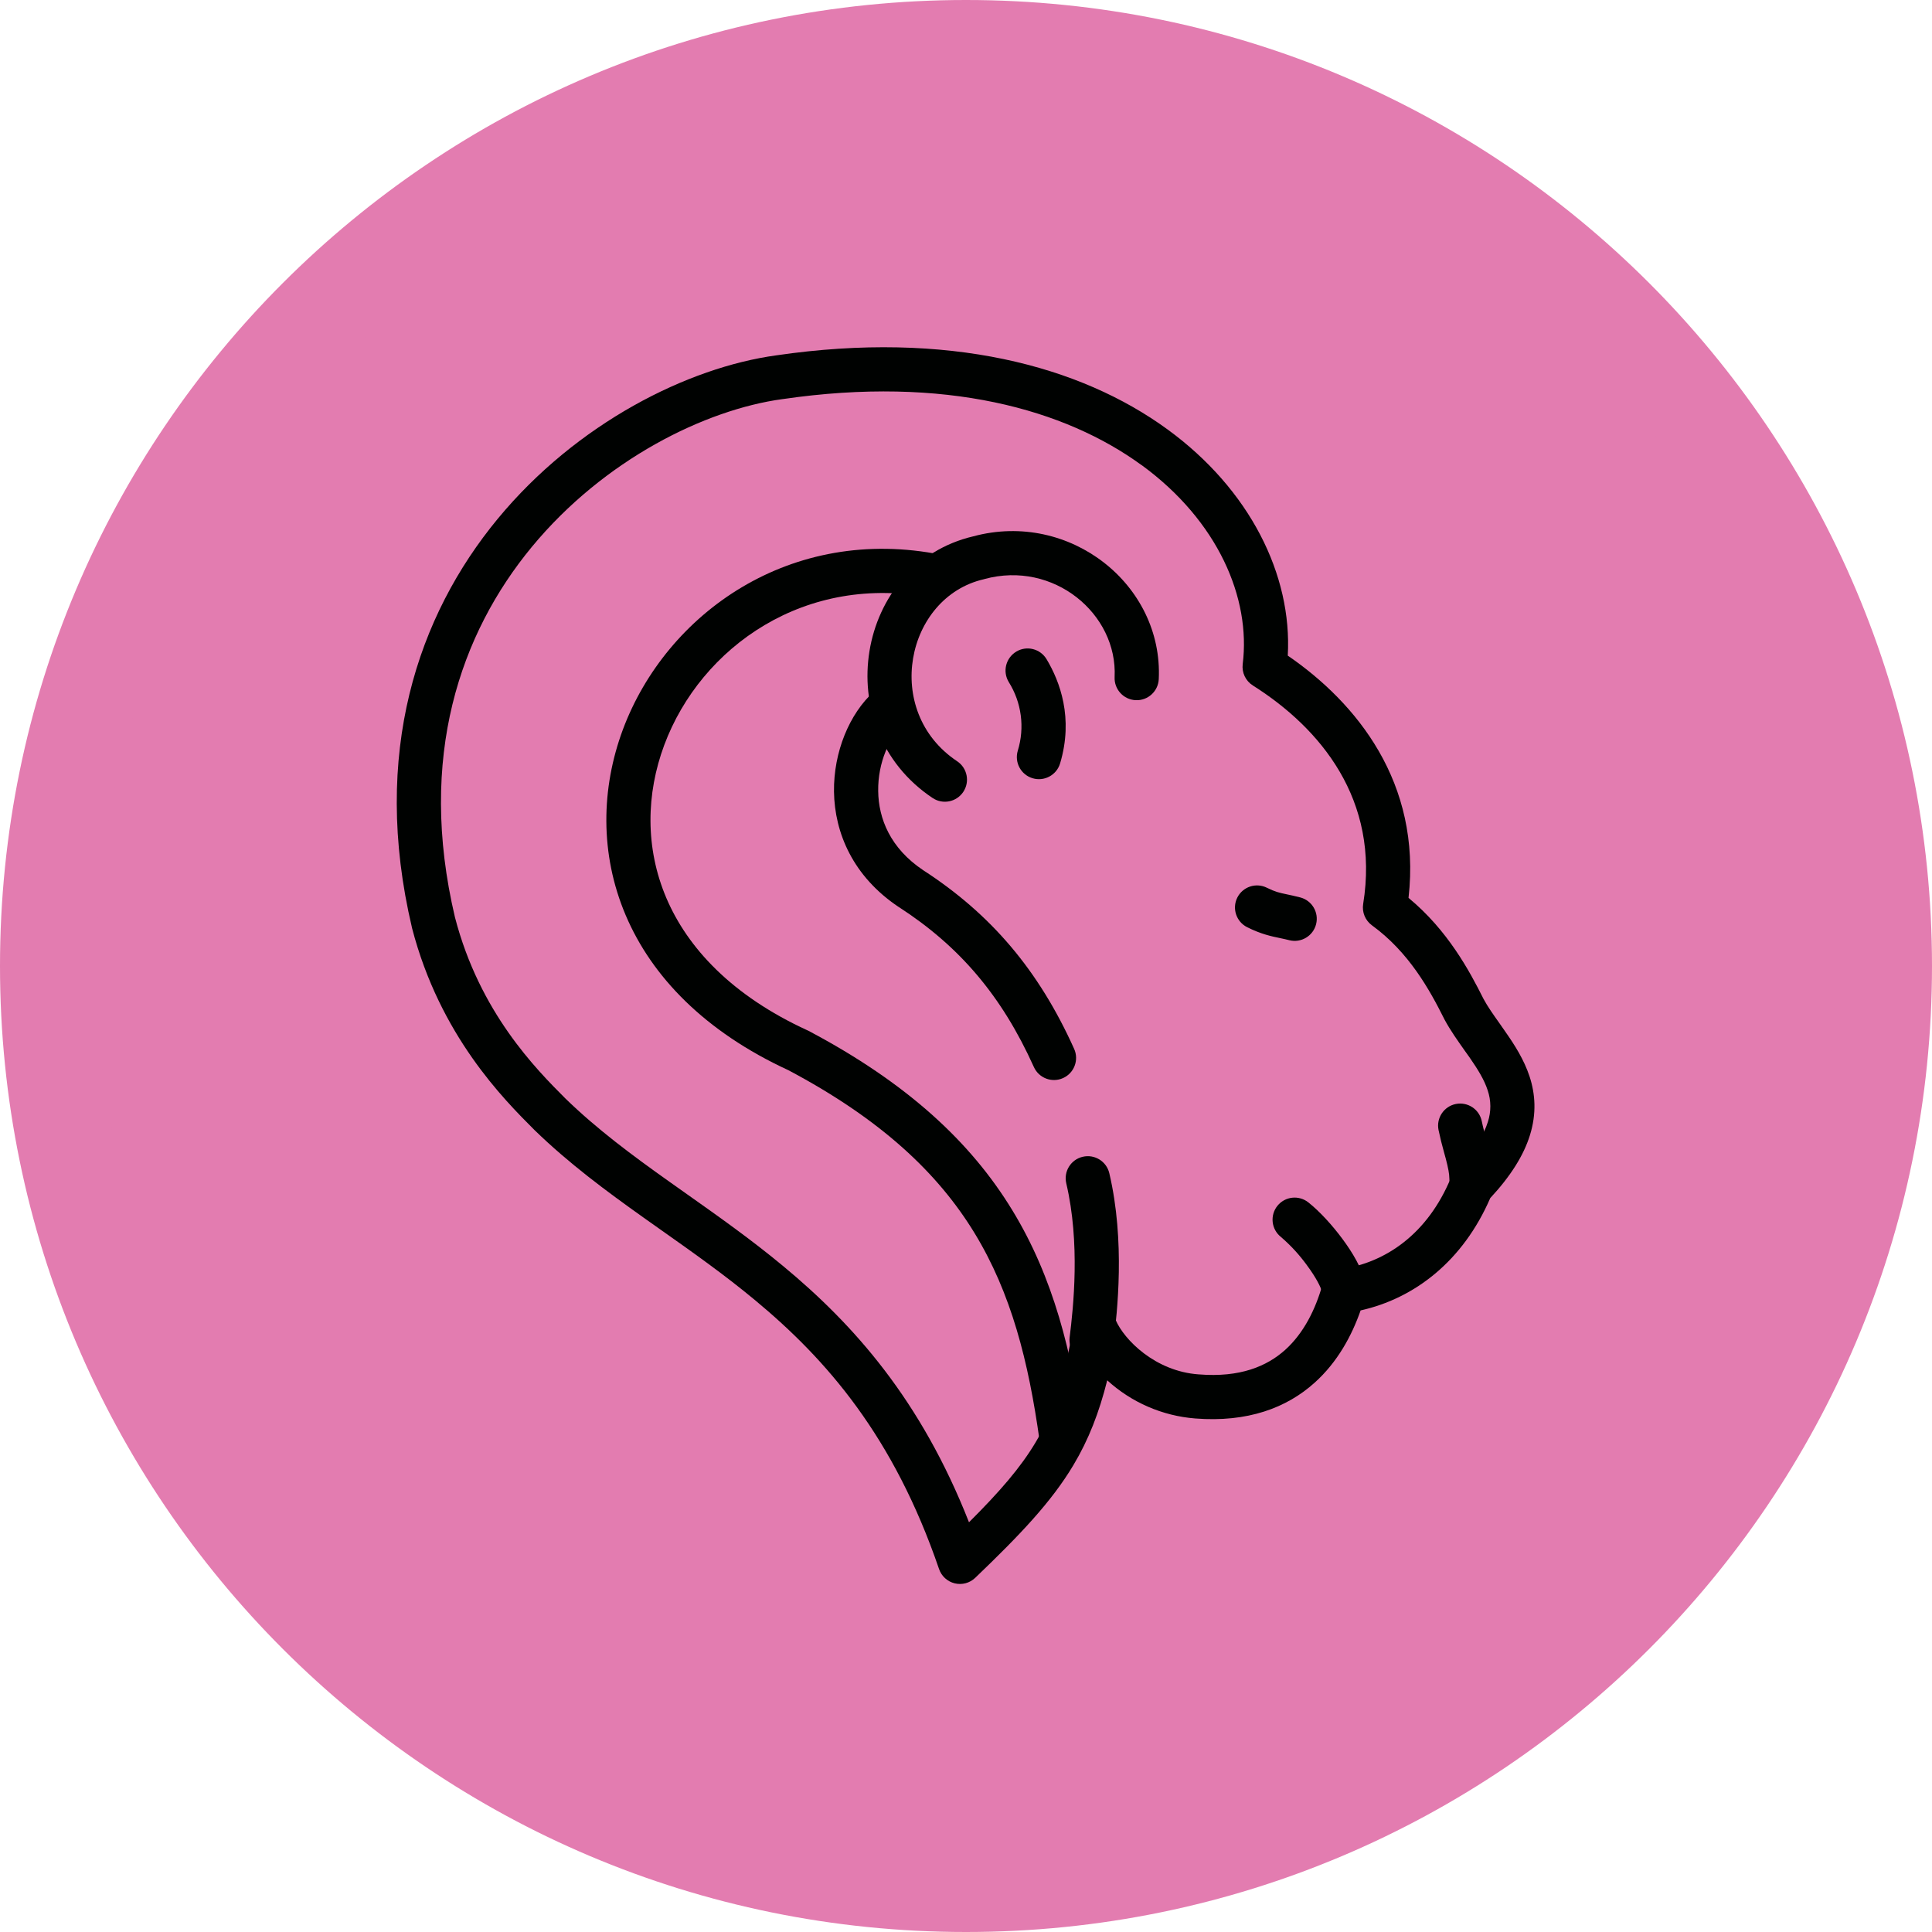
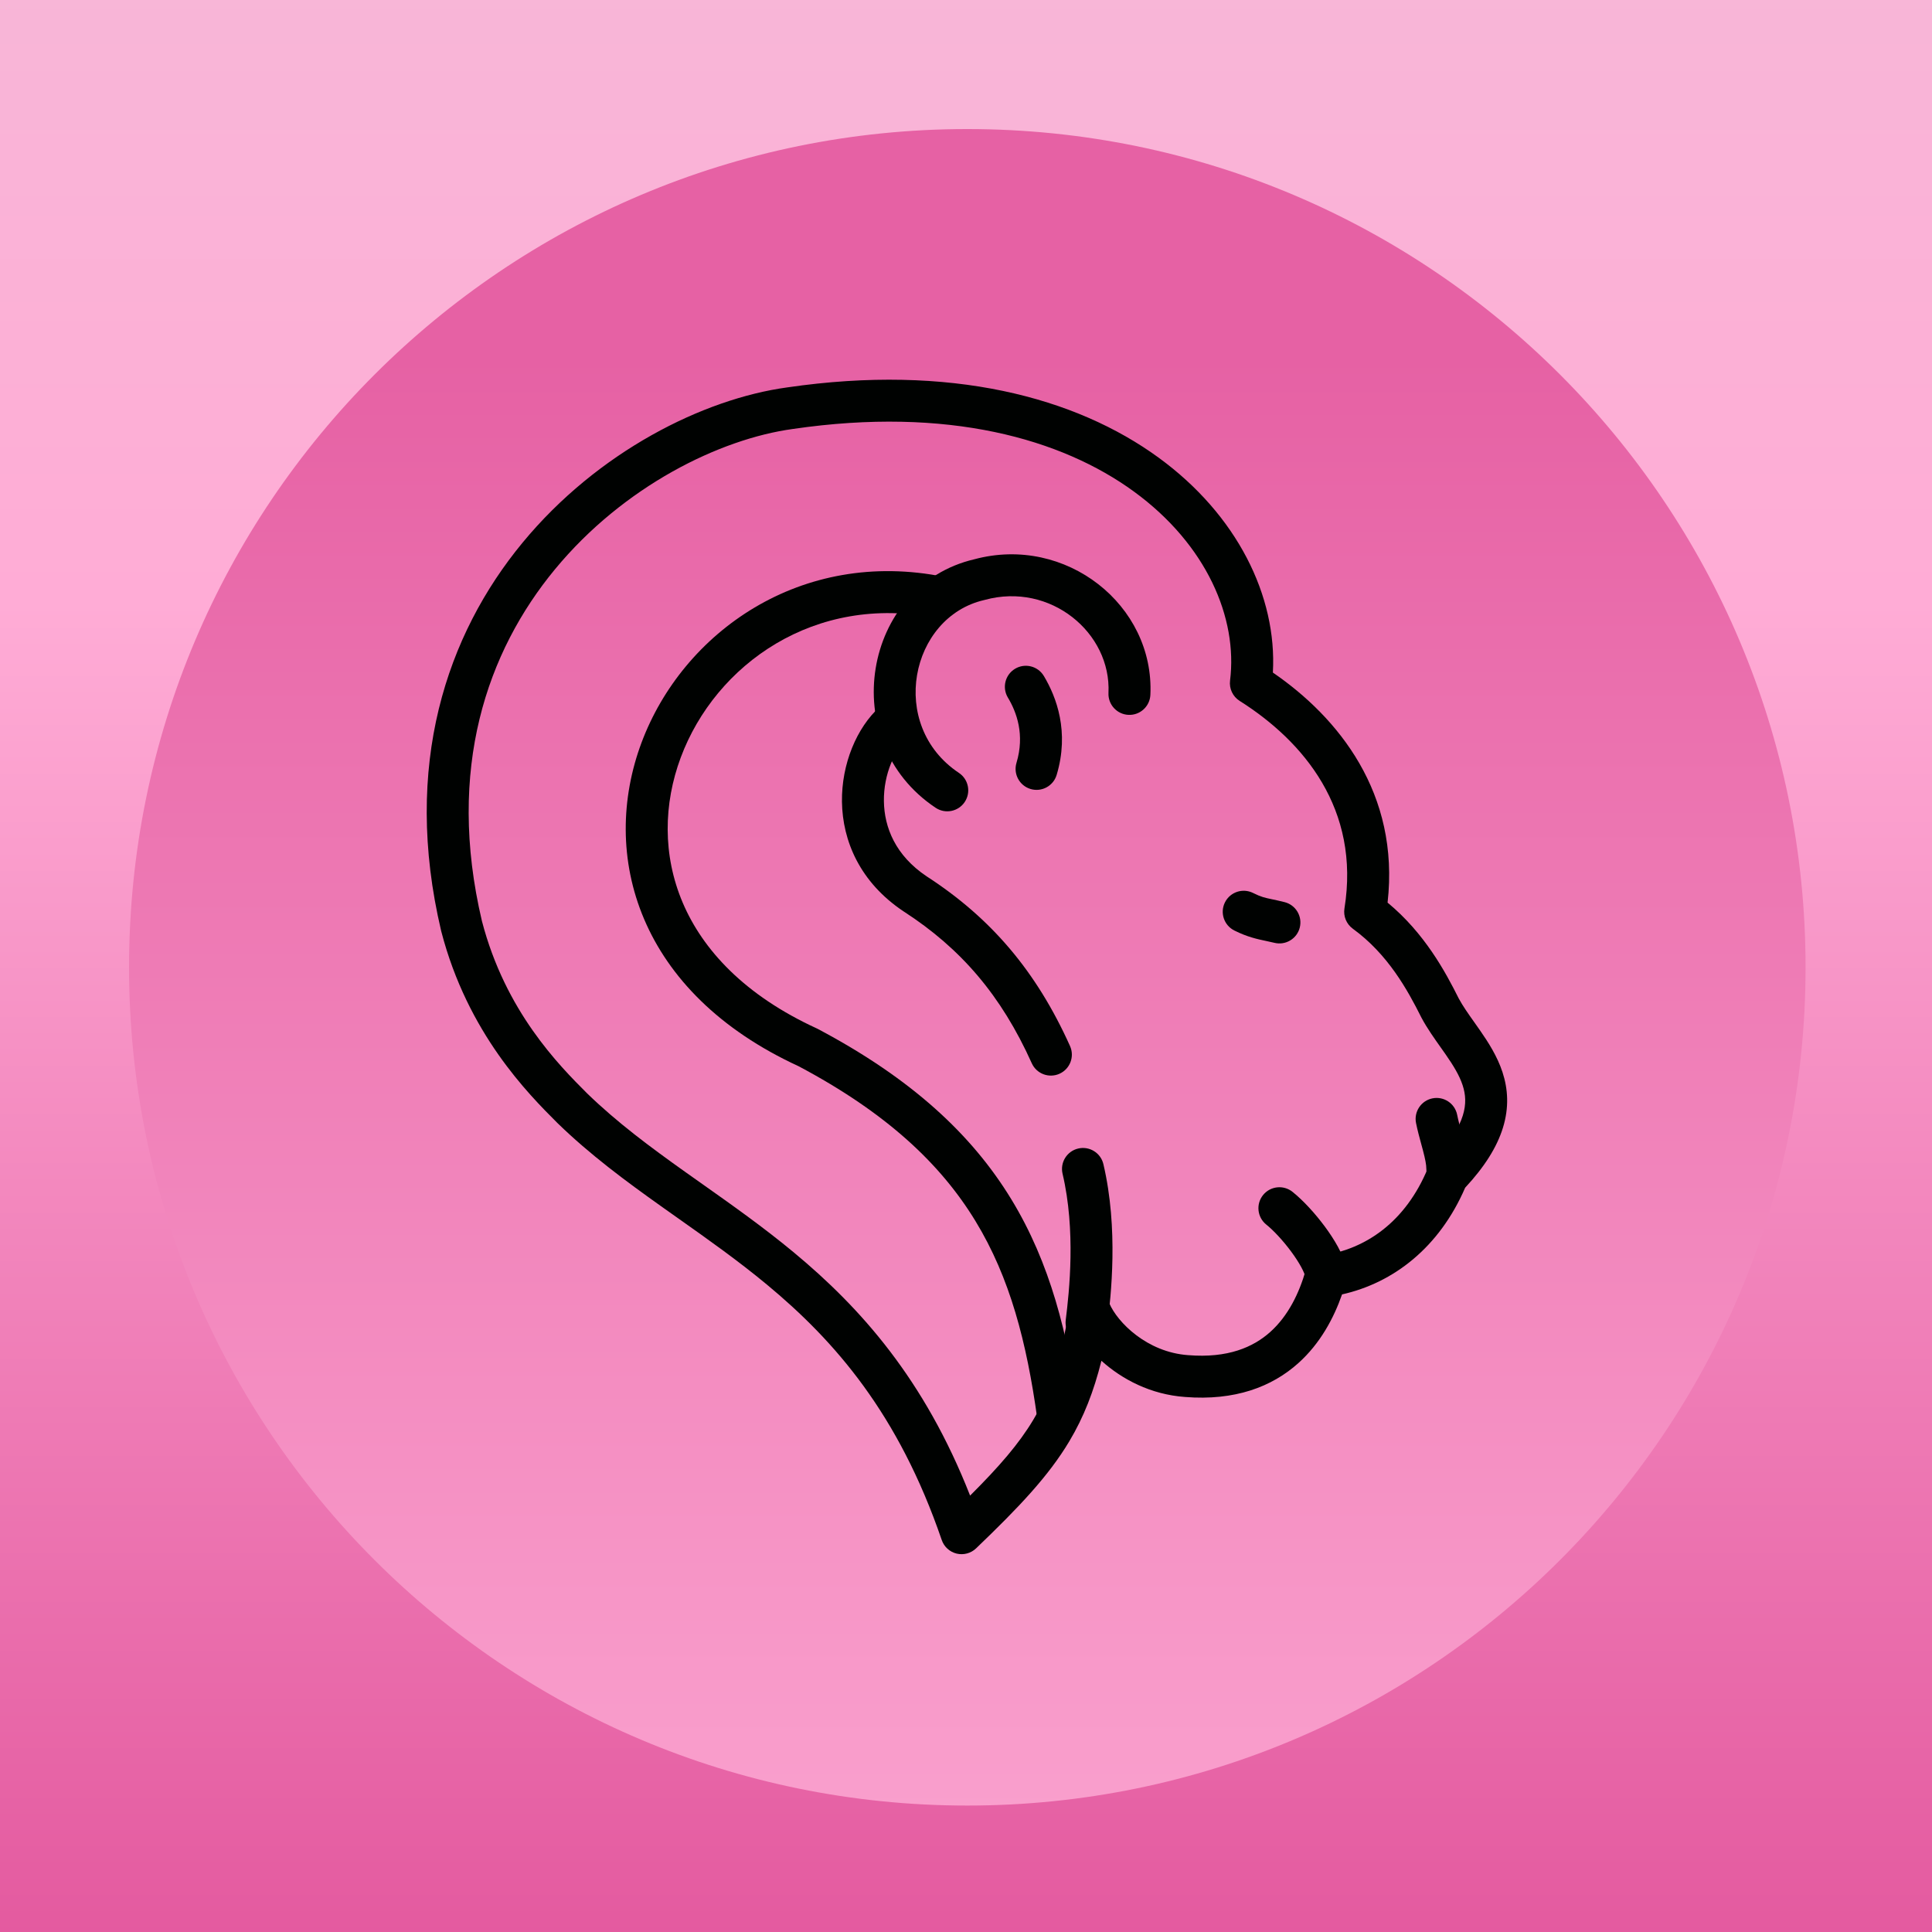
- <svg xmlns="http://www.w3.org/2000/svg" width="40" height="40" viewBox="0 0 40 40" fill="none">
-   <rect x="1" y="1" width="38" height="38" rx="19" fill="#E37CB0" stroke="#E37CB0" stroke-width="2" />
-   <path fill-rule="evenodd" clip-rule="evenodd" d="M26.662 13.574c1.425.977 2.77 2.63 2.5 5.016.809.667 1.261 1.509 1.552 2.09.09.167.203.325.334.51.042.06.086.121.131.188.178.255.374.56.489.909.119.363.147.767.008 1.215-.13.418-.398.847-.822 1.303-.566 1.307-1.567 2.076-2.684 2.326-.181.517-.474 1.067-.953 1.497-.578.52-1.386.825-2.471.74a3.06 3.06 0 01-1.822-.79c-.169.671-.384 1.226-.7 1.755-.453.759-1.098 1.438-2.033 2.334a.457.457 0 01-.749-.182c-.941-2.748-2.326-4.336-3.81-5.567-.63-.523-1.276-.98-1.928-1.44l-.38-.269c-.773-.55-1.547-1.122-2.255-1.81l-.005-.004-.004-.005c-.634-.634-1.952-1.952-2.529-4.175l-.002-.01c-.852-3.61.122-6.461 1.776-8.464 1.638-1.984 3.94-3.134 5.768-3.384 3.558-.519 6.292.214 8.1 1.534 1.704 1.243 2.583 3.013 2.489 4.683zM23.635 9.63c-1.579-1.152-4.06-1.86-7.432-1.367H16.2c-1.597.218-3.693 1.249-5.189 3.06-1.479 1.791-2.374 4.35-1.592 7.667.512 1.972 1.677 3.142 2.29 3.756.654.635 1.378 1.172 2.147 1.718l.37.262c.652.461 1.33.94 1.99 1.488 1.465 1.214 2.85 2.77 3.846 5.303.642-.64 1.068-1.134 1.378-1.653.377-.632.598-1.33.788-2.432a.457.457 0 01.871-.102c.175.407.816 1.06 1.715 1.125h.004c.86.07 1.414-.17 1.79-.507.388-.35.628-.843.77-1.343a.457.457 0 01.375-.327c.926-.132 1.805-.723 2.29-1.901a.457.457 0 01.092-.142c.398-.416.588-.746.669-1.005a1.033 1.033 0 00-.004-.659c-.07-.215-.2-.426-.37-.672a16.388 16.388 0 00-.107-.15c-.138-.196-.296-.417-.416-.641l-.006-.012c-.307-.614-.734-1.383-1.495-1.937a.457.457 0 01-.183-.443c.349-2.162-.888-3.642-2.284-4.524a.457.457 0 01-.21-.443c.17-1.363-.508-2.962-2.093-4.12z" fill="#000201" />
-   <path fill-rule="evenodd" clip-rule="evenodd" d="M23.077 14.018c.063-1.31-1.264-2.419-2.693-2.03l-.009.003-.008.002c-1.611.372-2.105 2.732-.55 3.768a.457.457 0 11-.508.761c-2.18-1.453-1.588-4.849.843-5.418 1.995-.538 3.932 1 3.839 2.957a.457.457 0 01-.914-.043z" fill="#000201" />
-   <path fill-rule="evenodd" clip-rule="evenodd" d="M21.04 13.491a.457.457 0 01.628.157c.275.459.562 1.216.28 2.158a.457.457 0 11-.876-.263 1.721 1.721 0 00-.188-1.424.457.457 0 01.157-.628zM30.141 22.857a.457.457 0 01.538.358c.026.127.058.247.095.38l.045.168c.049.185.103.412.103.632a.457.457 0 01-.915 0c0-.09-.024-.215-.072-.4l-.036-.131a7.098 7.098 0 01-.116-.47.457.457 0 01.358-.537zM26.447 24.966a.457.457 0 01.642-.071c.235.187.495.472.705.756.2.27.41.611.47.913a.457.457 0 01-.896.179c-.018-.088-.119-.291-.309-.547a3.4 3.4 0 00-.54-.587.457.457 0 01-.072-.643zM22.417 23.95a.457.457 0 01.55.34c.332 1.411.164 2.885.086 3.51a.457.457 0 11-.907-.113c.077-.62.221-1.95-.07-3.187a.457.457 0 01.34-.55zM25.617 18.584a.457.457 0 01.613-.204c.174.086.255.103.411.136.071.015.157.033.275.063a.457.457 0 11-.222.887c-.057-.015-.115-.027-.175-.04-.196-.04-.412-.086-.697-.229a.457.457 0 01-.205-.613zM18.736 14.356a.457.457 0 01-.034.646c-.278.25-.529.778-.52 1.377.007.57.251 1.183.932 1.638 1.4.907 2.39 2.066 3.125 3.699a.457.457 0 01-.834.375c-.667-1.48-1.544-2.501-2.79-3.308l-.006-.003c-.952-.635-1.33-1.54-1.342-2.389-.011-.823.322-1.618.823-2.069a.457.457 0 01.646.034z" fill="#000201" />
-   <path fill-rule="evenodd" clip-rule="evenodd" d="M12.896 15.105c.898-2.408 3.479-4.25 6.602-3.617a.457.457 0 11-.181.896c-2.638-.534-4.807 1.01-5.564 3.04-.377 1.012-.398 2.13.042 3.166.439 1.032 1.354 2.022 2.922 2.742l.012.005.012.006c2.042 1.081 3.356 2.301 4.215 3.709.856 1.401 1.237 2.953 1.474 4.652a.457.457 0 11-.906.127c-.23-1.65-.588-3.057-1.348-4.303-.755-1.237-1.93-2.351-3.852-3.37-1.734-.8-2.83-1.939-3.37-3.21-.54-1.272-.508-2.634-.058-3.843z" fill="#000201" />
+ <svg xmlns="http://www.w3.org/2000/svg" width="40" height="40" viewBox="0 0 1024 1024" fill="none">
+   <mask maskUnits="userSpaceOnUse" x="0" y="0" width="1024" height="1024">
+     <circle cx="512" cy="512" r="512" fill="#C4C4C4" />
+   </mask>
+   <g>
+     <rect width="1024" height="1024" fill="#C4C4C4" />
+     <g>
+       <rect width="1024" height="1024" fill="url(#paint0_linear)" />
+       <rect x="956.985" y="956.984" width="888.583" height="888.583" rx="444.291" transform="rotate(180 956.985 956.984)" fill="url(#paint1_linear)" />
+       <path fill-rule="evenodd" clip-rule="evenodd" d="M674.651 356.472C709.311 380.231 742.009 420.425 735.445 478.408C755.099 494.642 766.103 515.093 773.178 529.233C775.38 533.295 778.101 537.138 781.282 541.63C782.303 543.072 783.371 544.581 784.485 546.185C788.799 552.4 793.574 559.79 796.358 568.289C799.25 577.118 799.943 586.945 796.556 597.828C793.393 607.992 786.88 618.416 776.563 629.504C762.823 661.297 738.48 679.976 711.315 686.061C706.919 698.638 699.802 712.015 688.16 722.469C674.097 735.097 654.461 742.526 628.075 740.426C609.848 739.113 594.661 731.04 583.777 721.244C579.681 737.56 574.448 751.036 566.759 763.91C555.743 782.355 540.082 798.87 517.345 820.659C514.606 823.285 510.716 824.331 507.029 823.436C503.342 822.54 500.367 819.825 499.137 816.235C476.251 749.408 442.595 710.808 406.489 680.873C391.17 668.171 375.479 657.078 359.634 645.877C356.565 643.707 353.49 641.533 350.41 639.343C331.605 625.966 312.788 612.065 295.572 595.341L295.457 595.227L295.351 595.121C279.933 579.704 247.885 547.656 233.874 493.614L233.816 493.377C213.106 405.608 236.785 336.291 276.999 287.585C316.822 239.352 372.775 211.412 417.235 205.333C503.724 192.711 570.204 210.528 614.17 242.618C655.582 272.845 676.94 315.876 674.651 356.472ZM601.063 260.576C562.692 232.569 502.36 215.367 420.397 227.339L420.292 227.355L420.292 227.354C381.469 232.648 330.497 257.709 294.143 301.74C258.181 345.296 236.432 407.503 255.426 488.152C267.884 536.074 296.205 564.533 311.12 579.449C327.016 594.882 344.62 607.941 363.297 621.227C366.269 623.341 369.272 625.463 372.299 627.602C388.146 638.802 404.643 650.462 420.68 663.758C456.3 693.291 489.982 731.134 514.174 792.699C529.796 777.12 540.147 765.111 547.672 752.51C556.856 737.133 562.226 720.184 566.847 693.379C567.684 688.527 571.613 684.803 576.503 684.228C581.393 683.653 586.079 686.363 588.019 690.889C592.264 700.793 607.846 716.693 629.705 718.254L629.799 718.261L629.799 718.261C650.713 719.934 664.189 714.114 673.306 705.927C682.766 697.433 688.58 685.432 692.051 673.284C693.256 669.068 696.826 665.954 701.167 665.334C723.674 662.118 745.032 647.736 756.822 619.102C757.35 617.821 758.111 616.651 759.068 615.65C768.743 605.536 773.37 597.515 775.328 591.222C777.207 585.186 776.834 580.106 775.231 575.211C773.519 569.986 770.367 564.834 766.222 558.863C765.414 557.699 764.547 556.477 763.648 555.21C760.28 550.462 756.455 545.069 753.528 539.633C753.475 539.535 753.423 539.435 753.373 539.335C745.916 524.422 735.541 505.71 717.024 492.242C713.636 489.778 711.921 485.618 712.588 481.482C721.064 428.93 691.003 392.943 657.051 371.499C653.407 369.198 651.422 364.998 651.956 360.722C656.097 327.592 639.604 288.706 601.063 260.576Z" fill="#000201" />
+       <path fill-rule="evenodd" clip-rule="evenodd" d="M587.514 367.259C589.03 335.424 556.766 308.465 522.037 317.936L521.825 317.994L521.612 318.043C482.452 327.08 470.436 384.446 508.241 409.649C513.349 413.055 514.73 419.956 511.324 425.065C507.919 430.173 501.017 431.553 495.909 428.148C442.914 392.818 457.301 310.259 516.398 296.43C564.887 283.351 611.988 320.714 609.722 368.316C609.43 374.449 604.222 379.183 598.089 378.891C591.957 378.599 587.222 373.391 587.514 367.259Z" fill="#000201" />
+       <path fill-rule="evenodd" clip-rule="evenodd" d="M538.001 354.462C543.265 351.304 550.094 353.011 553.252 358.275C559.943 369.426 566.911 387.845 560.047 410.727C558.283 416.608 552.085 419.945 546.205 418.18C540.325 416.416 536.988 410.219 538.752 404.339C543.245 389.361 538.856 377.493 534.188 369.713C531.03 364.449 532.737 357.621 538.001 354.462Z" fill="#000201" />
+       <path fill-rule="evenodd" clip-rule="evenodd" d="M759.247 582.149C765.267 580.945 771.123 584.849 772.327 590.869C772.94 593.935 773.739 596.857 774.624 600.095C774.98 601.396 775.349 602.748 775.726 604.181C776.913 608.689 778.222 614.186 778.222 619.551C778.222 625.69 773.245 630.667 767.106 630.667C760.967 630.667 755.99 625.69 755.99 619.551C755.99 617.344 755.406 614.322 754.226 609.839C753.966 608.85 753.671 607.771 753.359 606.629C752.411 603.163 751.304 599.116 750.527 595.229C749.323 589.209 753.227 583.353 759.247 582.149Z" fill="#000201" />
+       <path fill-rule="evenodd" clip-rule="evenodd" d="M669.426 633.433C673.261 628.639 680.256 627.862 685.05 631.697C690.743 636.252 697.067 643.182 702.182 650.088C707.031 656.634 712.151 664.951 713.615 672.271C714.819 678.291 710.915 684.147 704.895 685.351C698.875 686.555 693.019 682.651 691.815 676.631C691.386 674.487 688.933 669.552 684.317 663.321C679.968 657.449 674.933 652.075 671.162 649.057C666.368 645.222 665.59 638.227 669.426 633.433Z" fill="#000201" />
+       <path fill-rule="evenodd" clip-rule="evenodd" d="M571.455 608.745C577.431 607.339 583.416 611.043 584.822 617.019C592.89 651.309 588.826 687.133 586.925 702.343C586.163 708.435 580.607 712.756 574.516 711.995C568.424 711.233 564.103 705.677 564.864 699.585C566.749 684.508 570.257 652.184 563.181 622.111C561.775 616.135 565.479 610.151 571.455 608.745Z" fill="#000201" />
+       <path fill-rule="evenodd" clip-rule="evenodd" d="M649.25 478.271C651.996 472.78 658.673 470.554 664.164 473.3C668.377 475.406 670.346 475.82 674.153 476.621C675.874 476.984 677.97 477.425 680.819 478.137C686.775 479.626 690.396 485.661 688.907 491.617C687.418 497.573 681.383 501.194 675.427 499.705C674.036 499.358 672.634 499.063 671.19 498.76C666.409 497.755 661.154 496.651 654.221 493.185C648.73 490.439 646.505 483.762 649.25 478.271Z" fill="#000201" />
+       <path fill-rule="evenodd" clip-rule="evenodd" d="M481.962 375.489C486.069 380.052 485.699 387.08 481.136 391.187C474.383 397.266 468.289 410.114 468.488 424.655C468.678 438.53 474.607 453.435 491.164 464.499C525.192 486.534 549.268 514.721 567.129 554.412C569.648 560.01 567.152 566.591 561.554 569.11C555.955 571.63 549.374 569.133 546.855 563.535C530.653 527.532 509.318 502.726 479.019 483.121L478.891 483.039L478.892 483.038C455.741 467.604 446.541 445.615 446.258 424.96C445.984 404.954 454.087 385.621 466.264 374.662C470.827 370.555 477.856 370.925 481.962 375.489Z" fill="#000201" />
+       <path fill-rule="evenodd" clip-rule="evenodd" d="M339.986 393.704C361.81 335.165 424.558 290.373 500.501 305.767C506.518 306.986 510.406 312.853 509.187 318.869C507.967 324.886 502.101 328.775 496.084 327.556C431.945 314.555 379.22 352.108 360.818 401.47C351.654 426.049 351.146 453.256 361.845 478.423C372.512 503.518 394.755 527.58 432.887 545.076L433.174 545.207L433.452 545.355C483.107 571.642 515.054 601.298 535.939 635.52C556.735 669.594 566.006 707.306 571.771 748.622C572.619 754.702 568.378 760.319 562.297 761.167C556.217 762.016 550.6 757.775 549.752 751.694C544.159 711.611 535.446 677.389 516.962 647.101C498.603 617.019 470.05 589.932 423.324 565.148C381.172 545.737 354.526 518.035 341.384 487.121C328.243 456.208 329.036 423.075 339.986 393.704Z" fill="#000201" />
+     </g>
+   </g>
+   <defs>
+     <linearGradient id="paint0_linear" x1="536" y1="1043" x2="536" y2="-45" gradientUnits="userSpaceOnUse">
+       <stop stop-color="#E3589E" />
+       <stop offset="0.665" stop-color="#FFACD6" />
+       <stop offset="1" stop-color="#F7B7D7" />
+     </linearGradient>
+     <linearGradient id="paint1_linear" x1="1599.46" y1="1810.54" x2="1599.46" y2="781.241" gradientUnits="userSpaceOnUse">
+       <stop offset="0.083" stop-color="#E661A4" />
+       <stop offset="1" stop-color="#FEADD6" />
+     </linearGradient>
+   </defs>
</svg>
